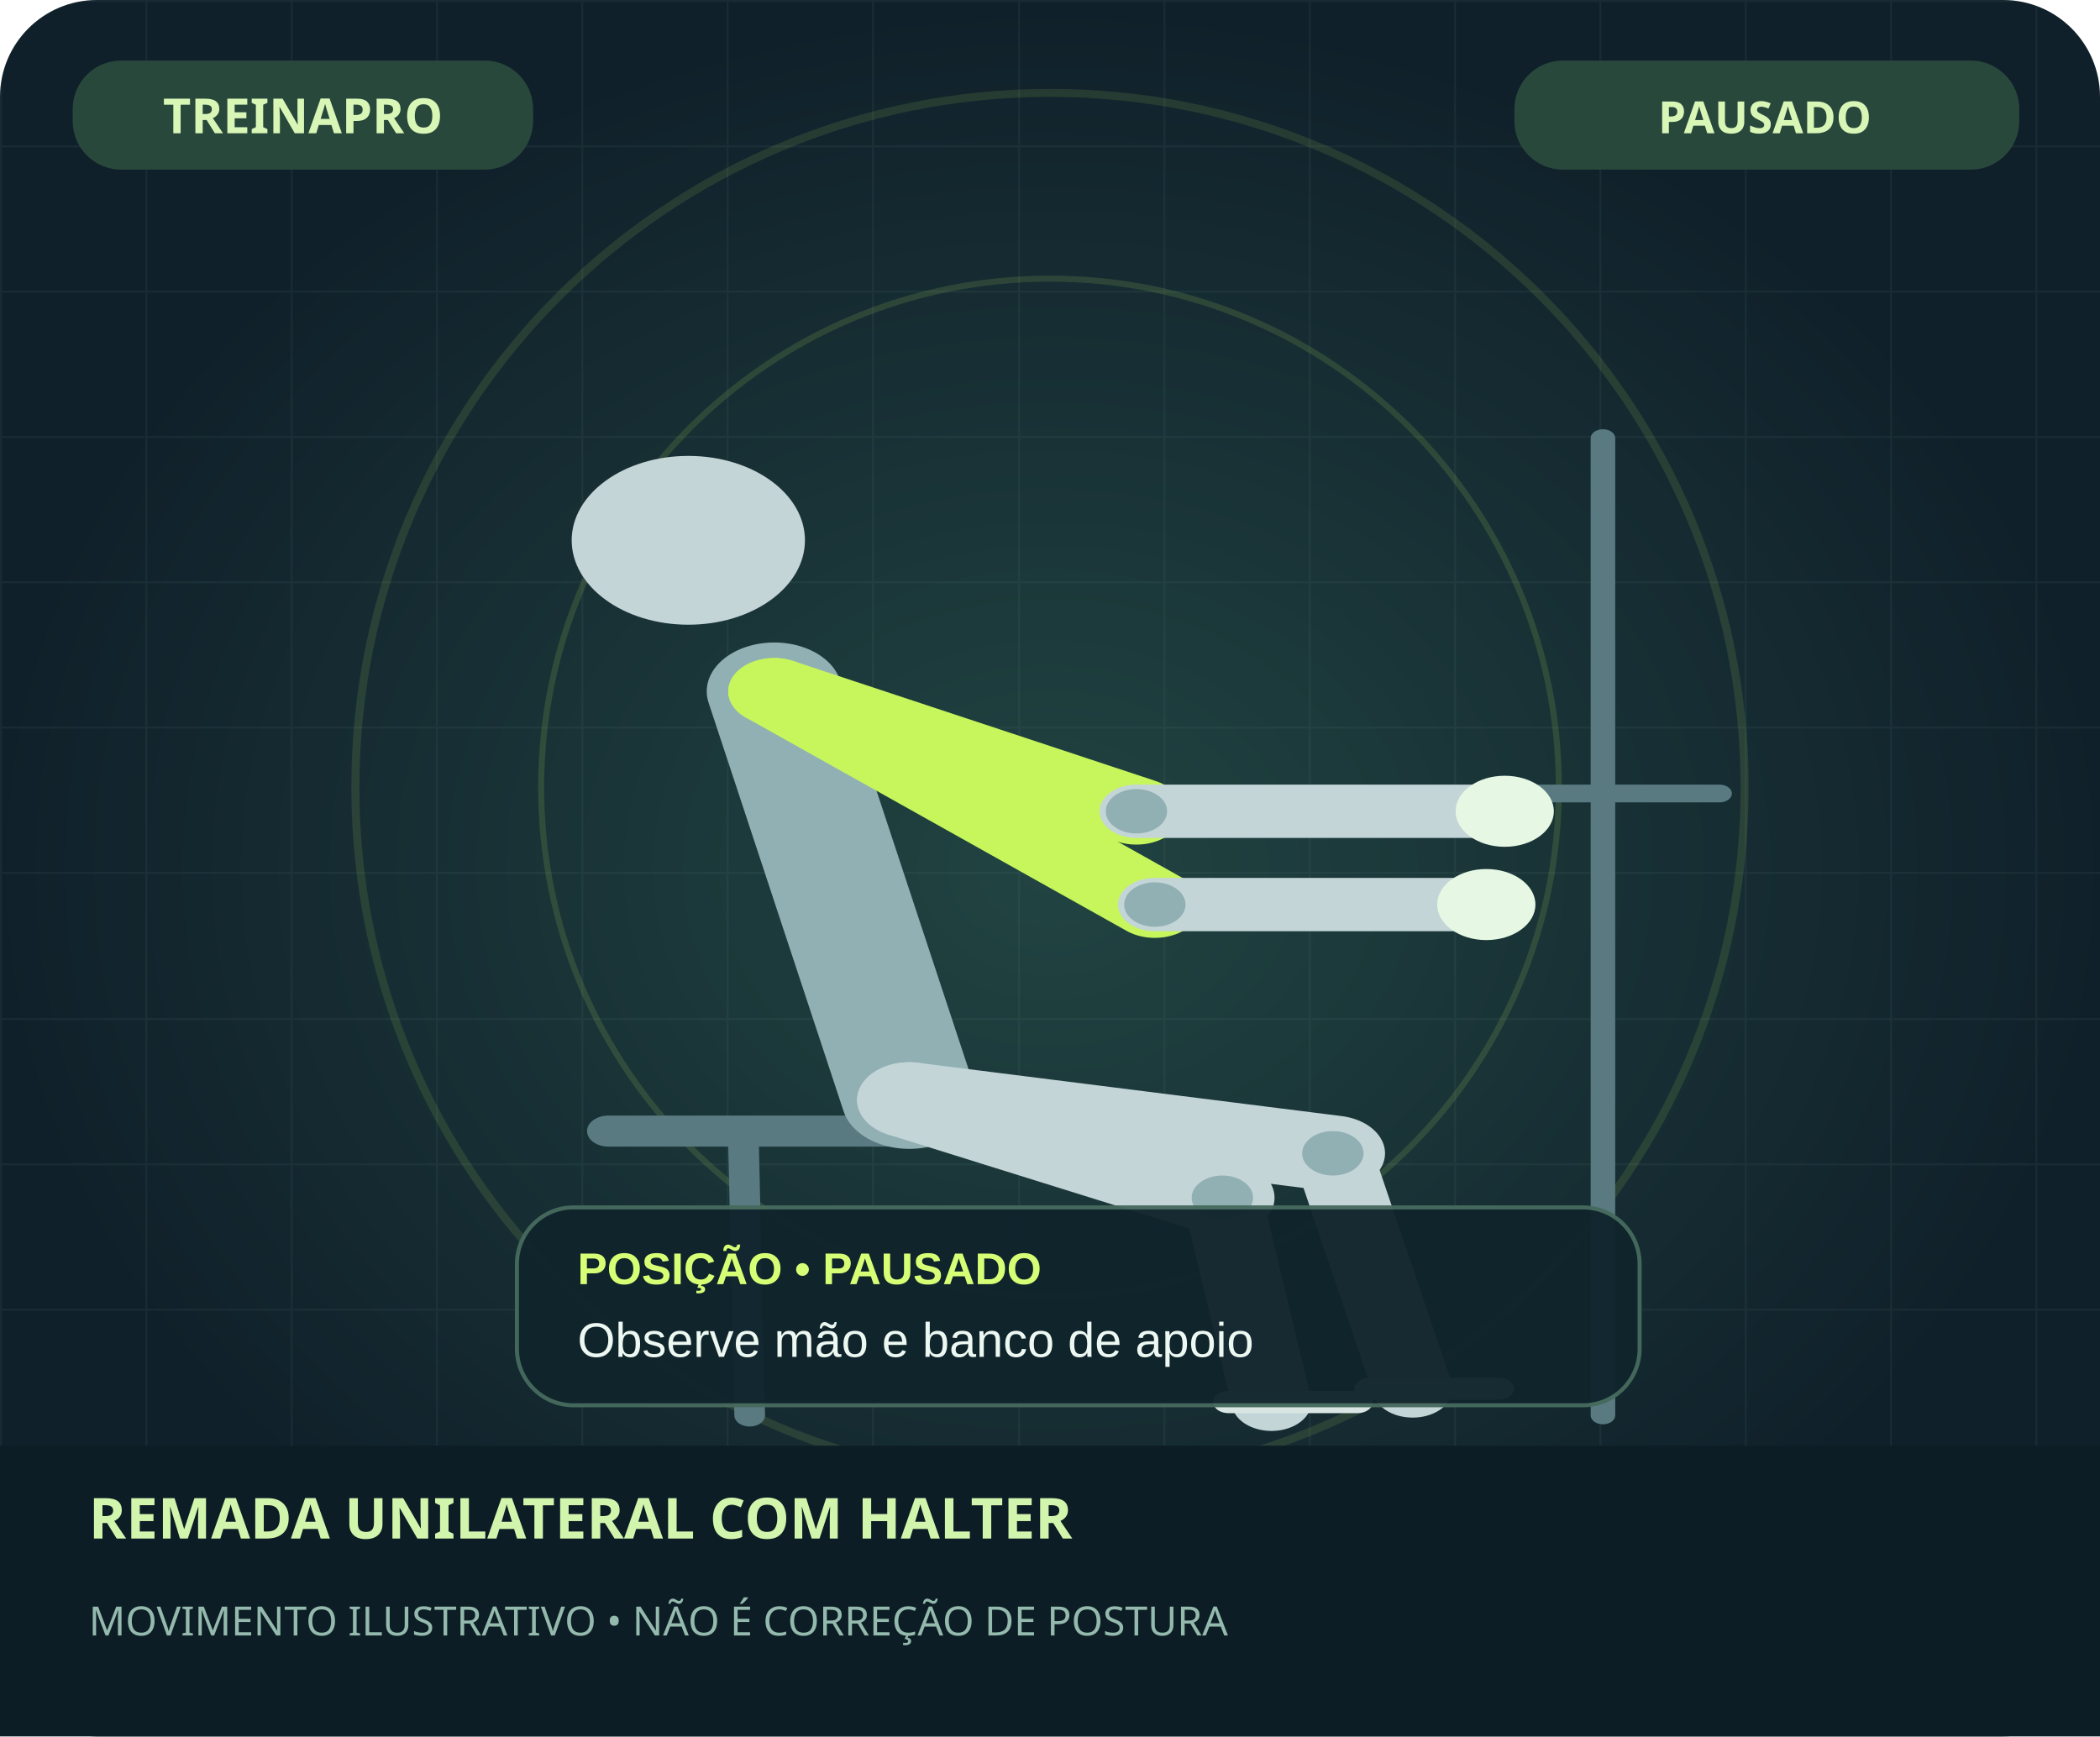
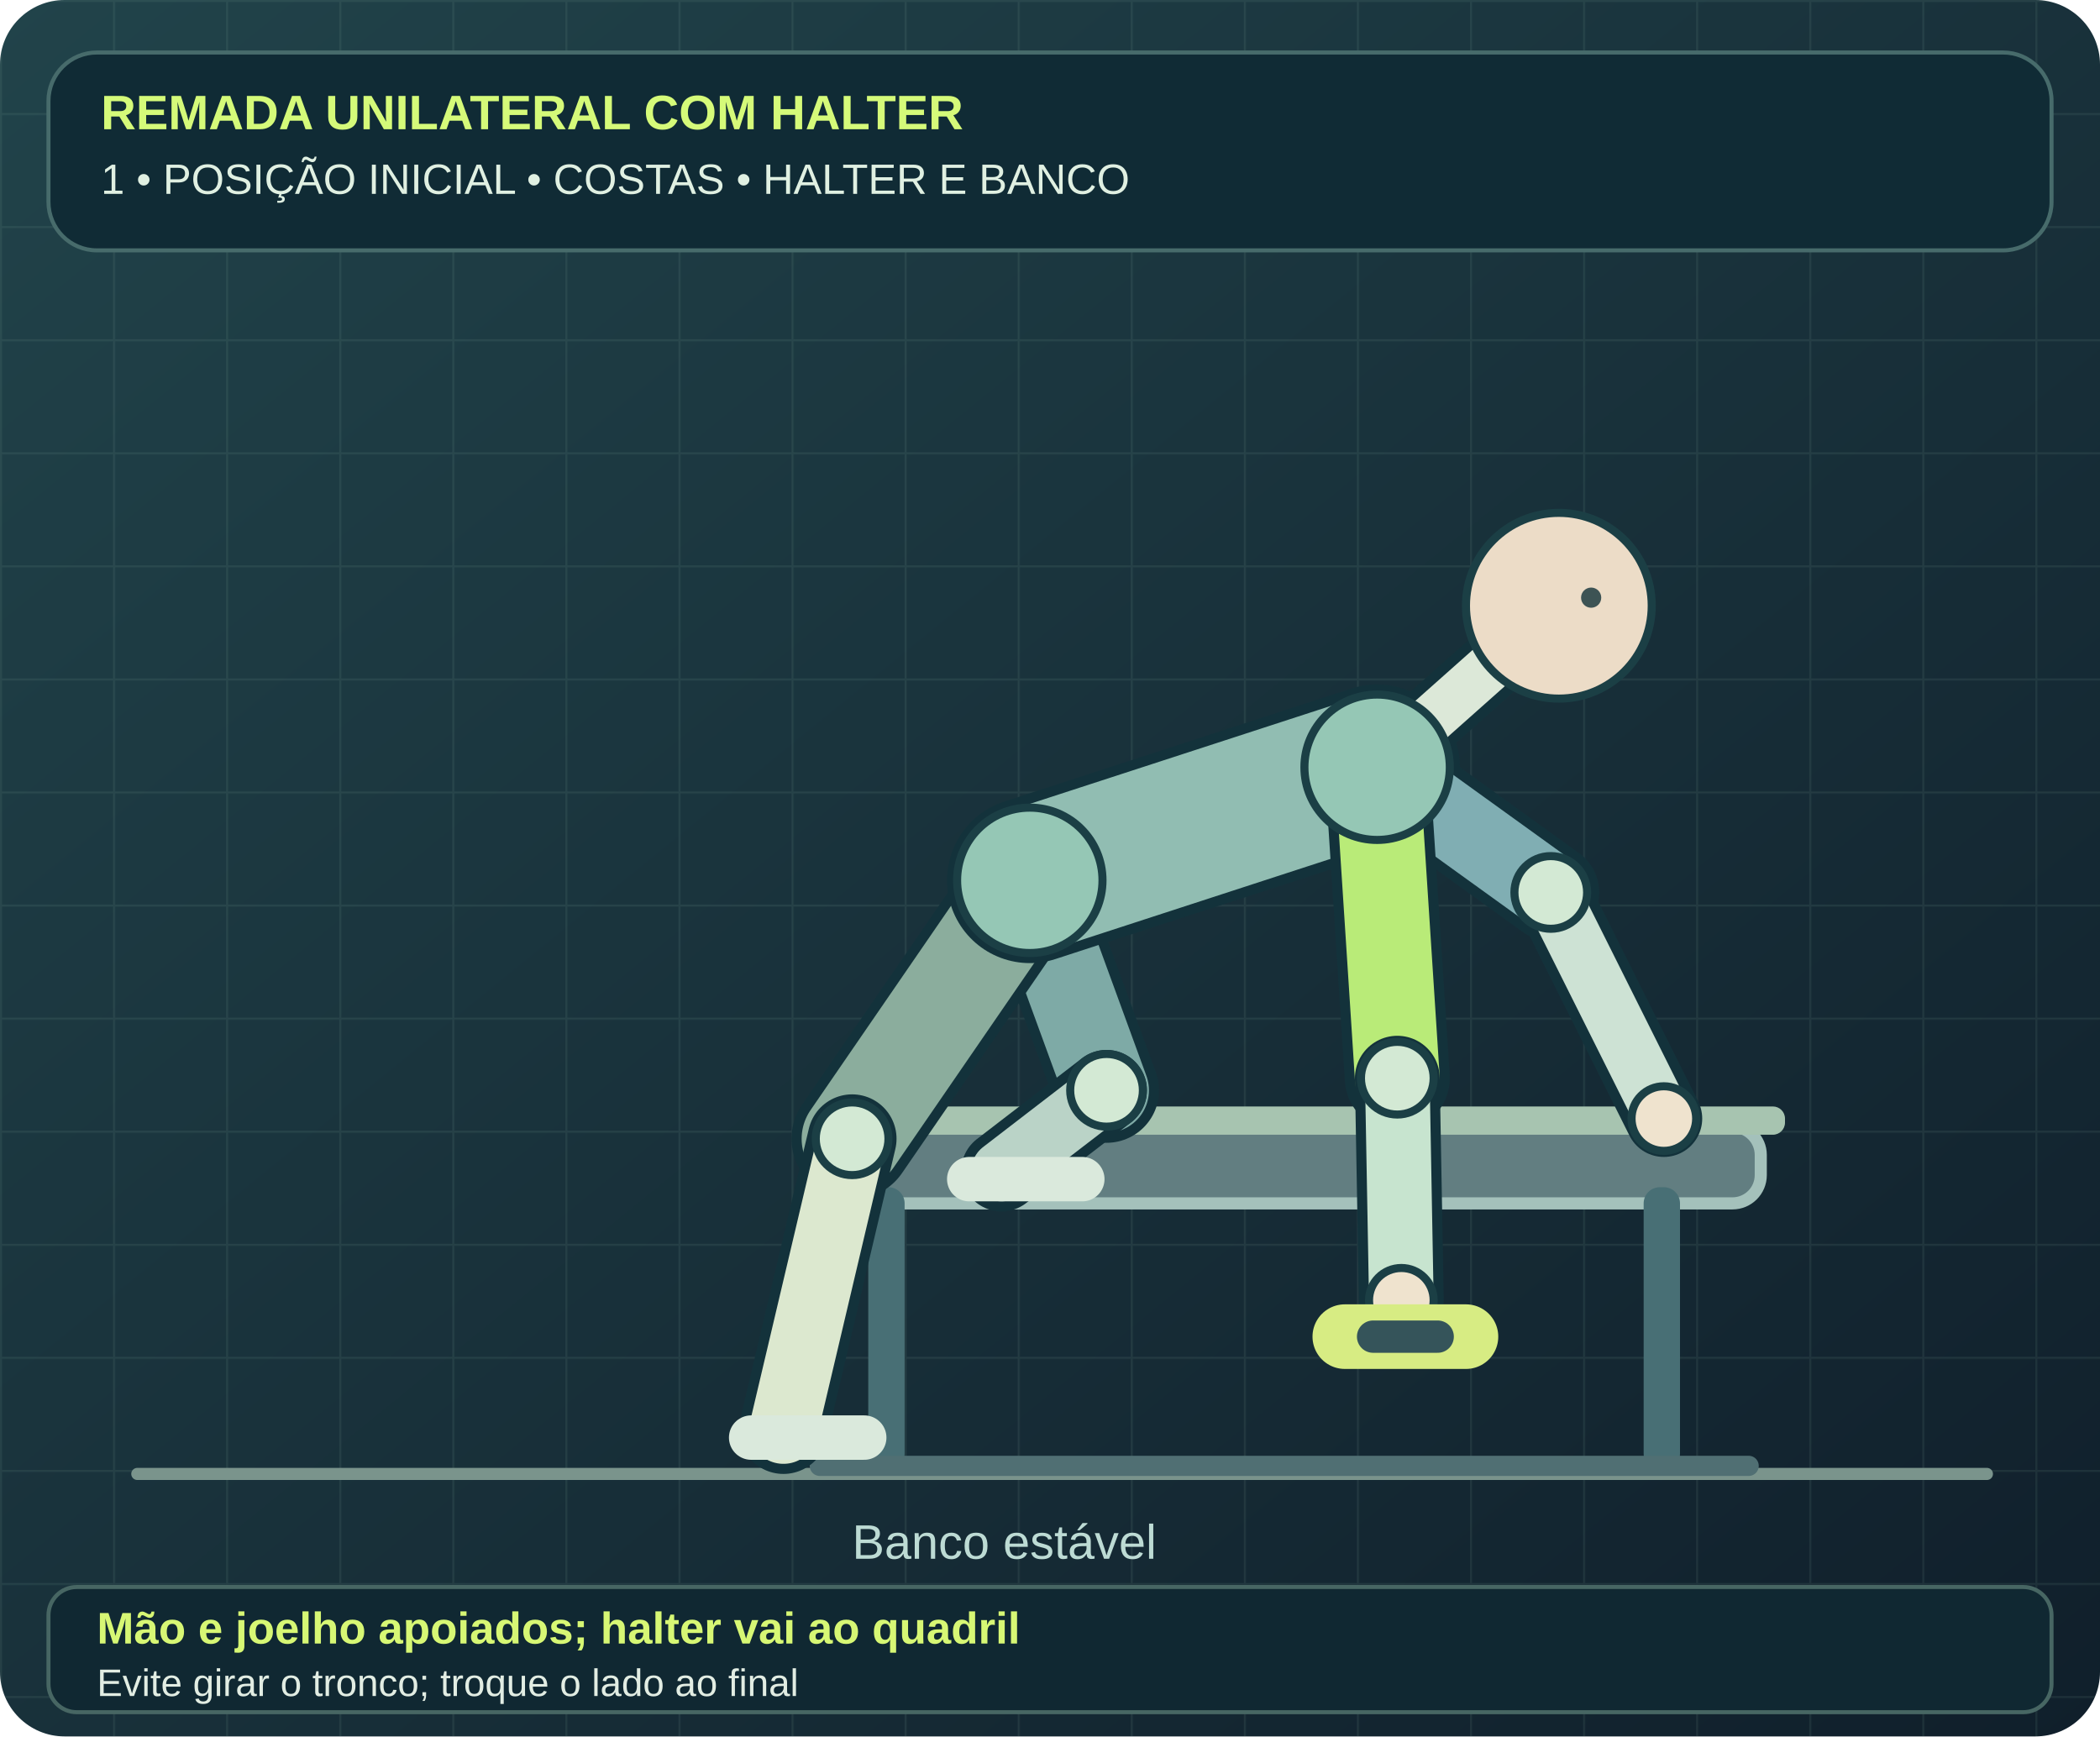
<svg xmlns="http://www.w3.org/2000/svg" viewBox="0 0 520 430" role="img" aria-labelledby="title desc">
  <defs>
-     <radialGradient id="bg">
-       <stop stop-color="#214442" />
-       <stop offset="1" stop-color="#10202a" />
-     </radialGradient>
-     <pattern id="grid" width="36" height="36" patternUnits="userSpaceOnUse">
-       <path d="M36 0H0V36" stroke="#729290" stroke-opacity=".095" fill="none" />
+     <linearGradient id="back" x1="0" y1="0" x2="1" y2="1">
+       <stop stop-color="#21434a" />
+       <stop offset="1" stop-color="#101f2b" />
+     </linearGradient>
+     <pattern id="grid" patternUnits="userSpaceOnUse" width="28" height="28">
+       <path d="M28 0H0V28" stroke="#9bc3ab" stroke-opacity=".10" fill="none" />
    </pattern>
  </defs>
-   <rect width="520" height="430" rx="24" fill="url(#bg)" />
-   <rect width="520" height="430" rx="24" fill="url(#grid)" />
-   <circle cx="260" cy="195" r="172" fill="none" stroke="#c6f65b" opacity=".11" stroke-width="2" />
-   <circle cx="260" cy="195" r="126" fill="none" stroke="#c6f65b" opacity=".13" stroke-width="1.5" />
-   <rect x="18" y="15" rx="12" width="114" height="27" fill="#29483c" />
-   <text x="75" y="33" fill="#d8f6b6" text-anchor="middle" font-size="12" font-weight="bold" font-family="sans-serif">TREINAPRO</text>
-   <rect x="375" y="15" rx="12" width="125" height="27" fill="#29483c" />
-   <text x="437" y="33" fill="#d8f6b6" text-anchor="middle" font-size="11" font-weight="bold" font-family="sans-serif">PAUSADO</text>
-   <g transform="translate(61 15) scale(1.52 1.10)">
-     <line x1="59" y1="241" x2="127" y2="241" stroke="#587a80" stroke-width="7" stroke-linecap="round" />
-     <line x1="81" y1="244" x2="82" y2="305" stroke="#587a80" stroke-width="5" stroke-linecap="round" />
-     <line x1="221" y1="85" x2="221" y2="305" stroke="#587a80" stroke-width="4" stroke-linecap="round" />
-     <line x1="210" y1="165" x2="240" y2="165" stroke="#587a80" stroke-width="4" stroke-linecap="round" />
-     <line x1="86" y1="142" x2="108" y2="234" stroke="#91b0b4" stroke-width="22" stroke-linecap="round" />
-     <line x1="108" y1="234" x2="177" y2="246" stroke="#c4d5d7" stroke-width="17" stroke-linecap="round" />
-     <line x1="177" y1="246" x2="190" y2="299" stroke="#c4d5d7" stroke-width="13" stroke-linecap="round" />
-     <line x1="108" y1="234" x2="159" y2="256" stroke="#c4d5d7" stroke-width="17" stroke-linecap="round" />
-     <line x1="159" y1="256" x2="167" y2="302" stroke="#c4d5d7" stroke-width="13" stroke-linecap="round" />
-     <line x1="86" y1="142" x2="145" y2="169" stroke="#c6f65b" stroke-width="15" stroke-linecap="round" />
-     <line x1="145" y1="169" x2="205" y2="169" stroke="#c4d5d7" stroke-width="12" stroke-linecap="round" />
-     <line x1="86" y1="142" x2="148" y2="190" stroke="#c6f65b" stroke-width="15" stroke-linecap="round" />
-     <line x1="148" y1="190" x2="202" y2="190" stroke="#c4d5d7" stroke-width="12" stroke-linecap="round" />
-     <circle cx="72" cy="108" r="19" fill="#c4d5d7" />
-     <circle cx="145" cy="169" r="5" fill="#91b0b4" />
-     <circle cx="148" cy="190" r="5" fill="#91b0b4" />
-     <circle cx="177" cy="246" r="5" fill="#91b0b4" />
-     <circle cx="159" cy="256" r="5" fill="#91b0b4" />
-     <circle cx="205" cy="169" r="8" fill="#e6f8e4" />
-     <circle cx="202" cy="190" r="8" fill="#e6f8e4" />
-     <line x1="183" y1="299" x2="204" y2="299" stroke="#d8e5e3" stroke-width="5" stroke-linecap="round" />
-     <line x1="160" y1="302" x2="181" y2="302" stroke="#d8e5e3" stroke-width="5" stroke-linecap="round" />
-   </g>
-   <rect x="0" y="358" width="520" height="72" fill="#0d1d25" />
-   <text x="22" y="381" fill="#d2f5ad" font-size="14" font-family="sans-serif" font-weight="bold">REMADA UNILATERAL COM HALTER</text>
-   <text x="22" y="405" fill="#94b9ad" font-size="10" font-family="sans-serif">MOVIMENTO ILUSTRATIVO • NÃO É CORREÇÃO DE POSTURA</text>
-   <g aria-hidden="true">
-     <rect x="128" y="299" rx="14" width="278" height="49" fill="#10232c" stroke="#46695d" opacity=".96" />
-     <text x="143" y="318" fill="#d7ff75" font-size="11" font-weight="bold" font-family="Arial,sans-serif">POSIÇÃO • PAUSADO</text>
-     <text x="143" y="336" fill="#ecf8f1" font-size="12" font-family="Arial,sans-serif">Observe mão e banco de apoio</text>
-   </g>
+   <rect width="100%" height="100%" rx="16" fill="url(#back)" />
+   <rect width="100%" height="100%" rx="16" fill="url(#grid)" />
+   <line x1="34" y1="365" x2="492" y2="365" stroke="#7a948c" stroke-width="3" stroke-linecap="round" />
+   <rect x="204" y="279" width="232" height="19" rx="7" fill="#627e81" stroke="#a4c1bb" stroke-width="3" />
+   <rect x="215" y="294" width="9" height="70" rx="4" fill="#486f75" stroke="none" stroke-width="1" />
+   <rect x="407" y="294" width="9" height="70" rx="4" fill="#486f75" stroke="none" stroke-width="1" />
+   <line x1="203" y1="363" x2="433" y2="363" stroke="#506f73" stroke-width="5" stroke-linecap="round" />
+   <rect x="222" y="274" width="220" height="7" rx="3" fill="#a7c4b0" stroke="none" stroke-width="1" />
+   <text x="211" y="386" fill="#bddbd4" font-family="Arial,sans-serif" font-size="12">Banco estável</text>
+   <line x1="255" y1="218" x2="274" y2="270" stroke="#13323b" stroke-width="26" stroke-linecap="round" />
+   <line x1="255" y1="218" x2="274" y2="270" stroke="#7eaaa6" stroke-width="21" stroke-linecap="round" />
+   <line x1="274" y1="270" x2="248" y2="290" stroke="#13323b" stroke-width="20" stroke-linecap="round" />
+   <line x1="274" y1="270" x2="248" y2="290" stroke="#bad3c7" stroke-width="15" stroke-linecap="round" />
+   <line x1="255" y1="218" x2="211" y2="282" stroke="#13323b" stroke-width="30" stroke-linecap="round" />
+   <line x1="255" y1="218" x2="211" y2="282" stroke="#8bad9d" stroke-width="25" stroke-linecap="round" />
+   <line x1="211" y1="282" x2="194" y2="354" stroke="#13323b" stroke-width="22" stroke-linecap="round" />
+   <line x1="211" y1="282" x2="194" y2="354" stroke="#dce8cf" stroke-width="17" stroke-linecap="round" />
+   <line x1="255" y1="218" x2="341" y2="190" stroke="#13323b" stroke-width="41" stroke-linecap="round" />
+   <line x1="255" y1="218" x2="341" y2="190" stroke="#91bdb2" stroke-width="36" stroke-linecap="round" />
+   <line x1="341" y1="190" x2="384" y2="221" stroke="#13323b" stroke-width="24" stroke-linecap="round" />
+   <line x1="341" y1="190" x2="384" y2="221" stroke="#80aeb3" stroke-width="19" stroke-linecap="round" />
+   <line x1="384" y1="221" x2="412" y2="277" stroke="#13323b" stroke-width="19" stroke-linecap="round" />
+   <line x1="384" y1="221" x2="412" y2="277" stroke="#cde2d4" stroke-width="14" stroke-linecap="round" />
+   <line x1="341" y1="190" x2="346" y2="267" stroke="#13323b" stroke-width="26" stroke-linecap="round" />
+   <line x1="341" y1="190" x2="346" y2="267" stroke="#b9eb78" stroke-width="21" stroke-linecap="round" />
+   <line x1="346" y1="267" x2="347" y2="322" stroke="#13323b" stroke-width="21" stroke-linecap="round" />
+   <line x1="346" y1="267" x2="347" y2="322" stroke="#c7e4cf" stroke-width="16" stroke-linecap="round" />
+   <line x1="341" y1="190" x2="386" y2="150" stroke="#13323b" stroke-width="17" stroke-linecap="round" />
+   <line x1="341" y1="190" x2="386" y2="150" stroke="#dce8d8" stroke-width="12" stroke-linecap="round" />
+   <circle cx="255" cy="218" r="18" fill="#95c7b5" stroke="#1b3f45" stroke-width="2" />
+   <circle cx="341" cy="190" r="18" fill="#95c7b5" stroke="#1b3f45" stroke-width="2" />
+   <circle cx="211" cy="282" r="9" fill="#d3e9d4" stroke="#1b3f45" stroke-width="2" />
+   <circle cx="274" cy="270" r="9" fill="#d3e9d4" stroke="#1b3f45" stroke-width="2" />
+   <circle cx="346" cy="267" r="9" fill="#d3e9d4" stroke="#1b3f45" stroke-width="2" />
+   <circle cx="384" cy="221" r="9" fill="#d3e9d4" stroke="#1b3f45" stroke-width="2" />
+   <circle cx="386" cy="150" r="23" fill="#ecdcc7" stroke="#1b3f45" stroke-width="2" />
+   <circle cx="394" cy="148" r="2.5" fill="#3d5354" />
+   <line x1="186" y1="356" x2="214" y2="356" stroke="#dae9dc" stroke-width="11" stroke-linecap="round" />
+   <line x1="240" y1="292" x2="268" y2="292" stroke="#dae9dc" stroke-width="11" stroke-linecap="round" />
+   <circle cx="347" cy="322" r="8" fill="#efe3ce" stroke="#1b3f45" stroke-width="2" />
+   <circle cx="412" cy="277" r="8" fill="#efe3ce" stroke="#1b3f45" stroke-width="2" />
+   <line x1="333" y1="331" x2="363" y2="331" stroke="#d7ec83" stroke-width="16" stroke-linecap="round" />
+   <line x1="340" y1="331" x2="356" y2="331" stroke="#35545a" stroke-width="8" stroke-linecap="round" />
+   <rect x="12" y="13" width="496" height="49" rx="12" fill="#102b35" stroke="#476b6b" />
+   <text x="25" y="32" fill="#d5fa79" font-weight="700" font-family="Arial,sans-serif" font-size="12">REMADA UNILATERAL COM HALTER</text>
+   <text x="25" y="48" fill="#e0f0e2" font-family="Arial,sans-serif" font-size="10.5">1 • POSIÇÃO INICIAL • COSTAS • HALTER E BANCO</text>
+   <rect x="12" y="393" width="496" height="31" rx="7" fill="#102832" stroke="#476663" />
+   <text x="24" y="407" fill="#d7f774" font-family="Arial,sans-serif" font-size="11" font-weight="700">Mão e joelho apoiados; halter vai ao quadril</text>
+   <text x="24" y="420" fill="#e2ede3" font-family="Arial,sans-serif" font-size="9.5">Evite girar o tronco; troque o lado ao final</text>
</svg>
